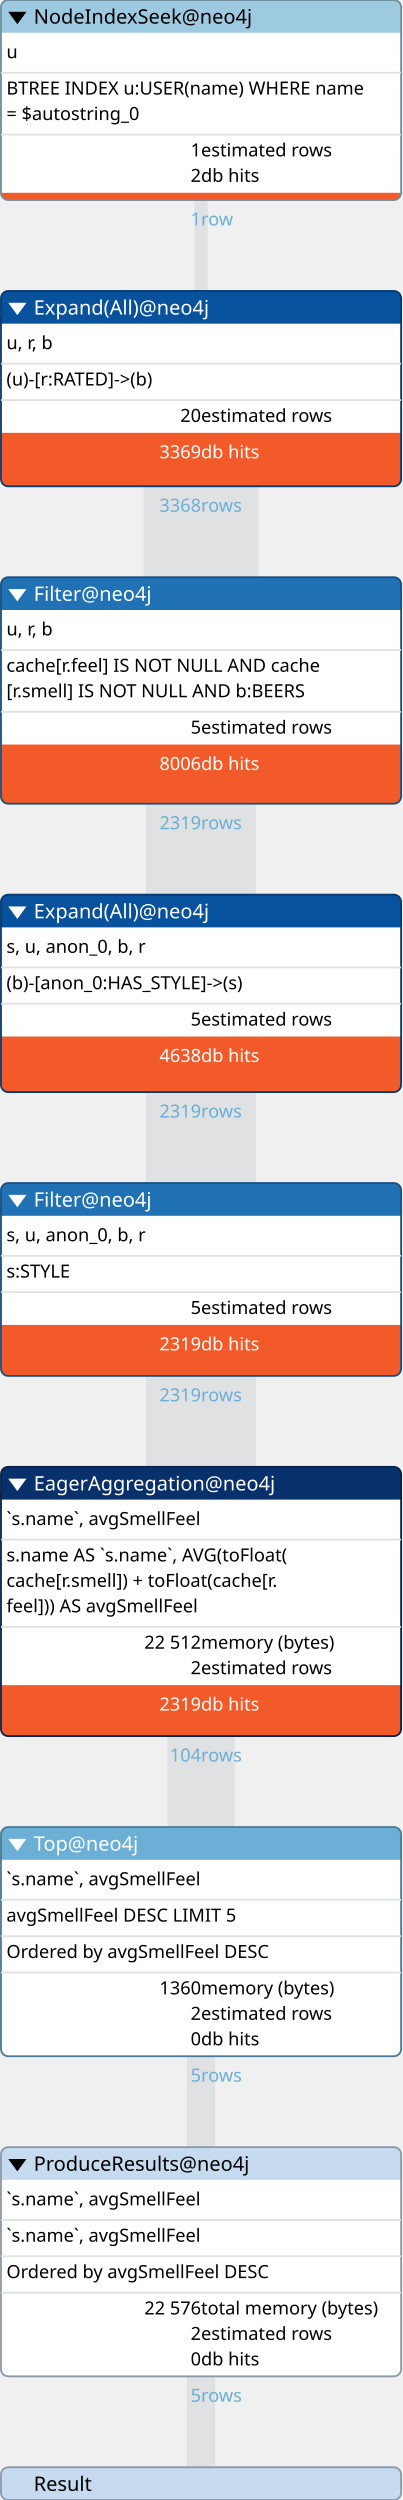
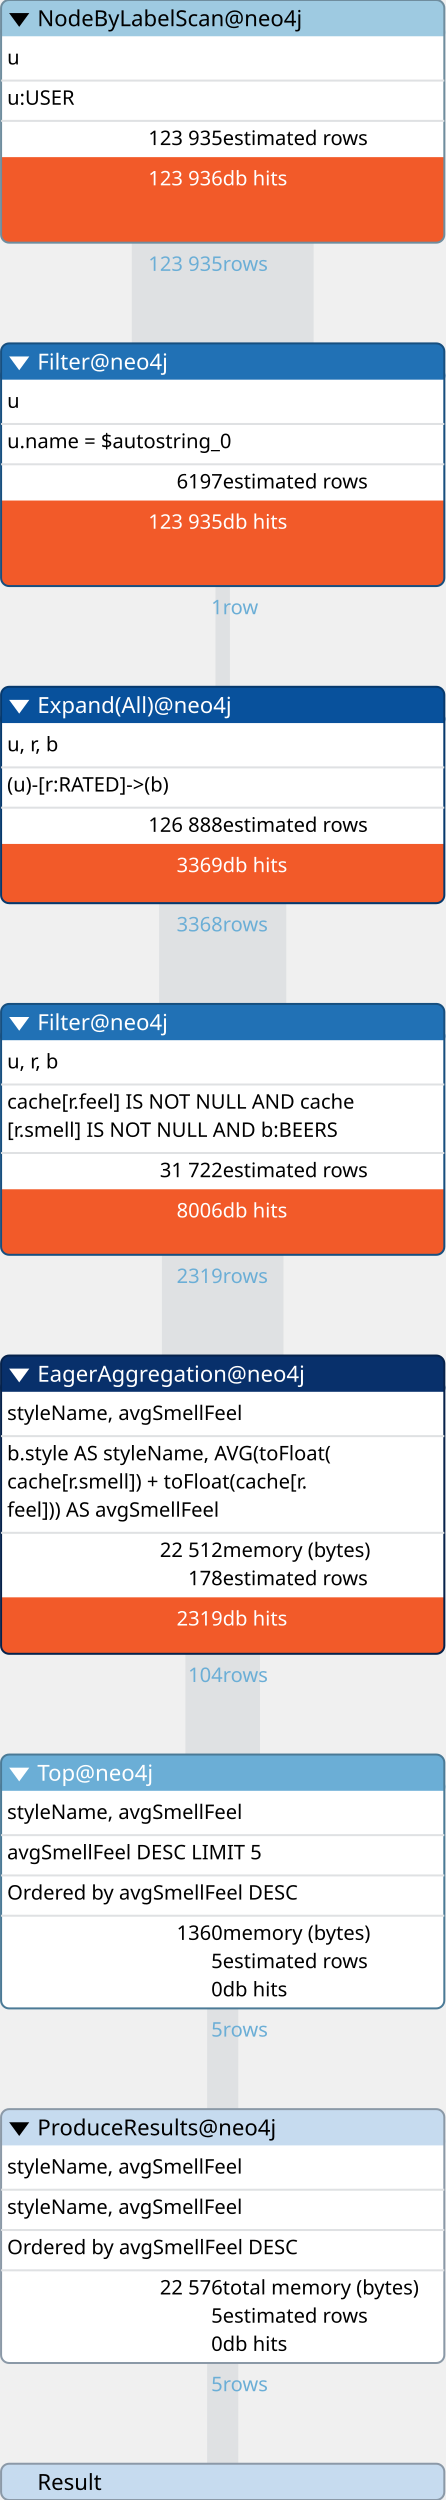
- <svg xmlns="http://www.w3.org/2000/svg" width="221.072" height="1374.547" viewBox="-0.536 -1424.547 221.072 1374.547">
+ <svg xmlns="http://www.w3.org/2000/svg" width="221.072" height="1240.858" viewBox="-0.536 -1290.858 221.072 1240.858">
  <g class="layer links">
    <g class="link">
-       <path fill="#DFE1E3" d="M 113.609 -1314.571 C 113.609 -1291.868 113.609 -1291.868 113.609 -1264.571 L 106.391 -1264.571 C 106.391 -1287.273 106.391 -1287.273 106.391 -1314.571 Z" />
-       <text font-size="10" font-family="sans-serif" fill="rgb(107, 174, 214)" x="110" y="-1300.571" text-anchor="end">1 </text>
-       <text font-size="10" font-family="sans-serif" fill="rgb(107, 174, 214)" x="110" y="-1300.571" text-anchor="start">row</text>
-     </g>
-     <g class="link">
-       <path fill="#DFE1E3" d="M 141.572 -1157.174 C 141.572 -1148.089 141.572 -1148.089 141.572 -1107.174 L 78.428 -1107.174 C 78.428 -1116.258 78.428 -1116.258 78.428 -1157.174 Z" />
-       <text font-size="10" font-family="sans-serif" fill="rgb(107, 174, 214)" x="110" y="-1143.174" text-anchor="end">3368 </text>
-       <text font-size="10" font-family="sans-serif" fill="rgb(107, 174, 214)" x="110" y="-1143.174" text-anchor="start">rows</text>
-     </g>
-     <g class="link">
-       <path fill="#DFE1E3" d="M 140.168 -982.645 C 140.168 -973.56 140.168 -973.56 140.168 -932.645 L 79.832 -932.645 C 79.832 -941.73 79.832 -941.73 79.832 -982.645 Z" />
-       <text font-size="10" font-family="sans-serif" fill="rgb(107, 174, 214)" x="110" y="-968.645" text-anchor="end">2319 </text>
-       <text font-size="10" font-family="sans-serif" fill="rgb(107, 174, 214)" x="110" y="-968.645" text-anchor="start">rows</text>
-     </g>
-     <g class="link">
-       <path fill="#DFE1E3" d="M 140.168 -824.091 C 140.168 -815.007 140.168 -815.007 140.168 -774.091 L 79.832 -774.091 C 79.832 -783.176 79.832 -783.176 79.832 -824.091 Z" />
-       <text font-size="10" font-family="sans-serif" fill="rgb(107, 174, 214)" x="110" y="-810.091" text-anchor="end">2319 </text>
-       <text font-size="10" font-family="sans-serif" fill="rgb(107, 174, 214)" x="110" y="-810.091" text-anchor="start">rows</text>
+       <path fill="#DFE1E3" d="M 155.141 -1170.415 C 155.141 -1161.33 155.141 -1161.33 155.141 -1120.415 L 64.859 -1120.415 C 64.859 -1129.499 64.859 -1129.499 64.859 -1170.415 Z" />
+       <text font-size="10" font-family="sans-serif" fill="rgb(107, 174, 214)" x="110" y="-1156.415" text-anchor="end">123 935 </text>
+       <text font-size="10" font-family="sans-serif" fill="rgb(107, 174, 214)" x="110" y="-1156.415" text-anchor="start">rows</text>
+     </g>
+     <g class="link">
+       <path fill="#DFE1E3" d="M 113.609 -999.972 C 113.609 -977.269 113.609 -977.269 113.609 -949.972 L 106.391 -949.972 C 106.391 -972.674 106.391 -972.674 106.391 -999.972 Z" />
+       <text font-size="10" font-family="sans-serif" fill="rgb(107, 174, 214)" x="110" y="-985.972" text-anchor="end">1 </text>
+       <text font-size="10" font-family="sans-serif" fill="rgb(107, 174, 214)" x="110" y="-985.972" text-anchor="start">row</text>
+     </g>
+     <g class="link">
+       <path fill="#DFE1E3" d="M 141.572 -842.575 C 141.572 -833.49 141.572 -833.49 141.572 -792.575 L 78.428 -792.575 C 78.428 -801.659 78.428 -801.659 78.428 -842.575 Z" />
+       <text font-size="10" font-family="sans-serif" fill="rgb(107, 174, 214)" x="110" y="-828.575" text-anchor="end">3368 </text>
+       <text font-size="10" font-family="sans-serif" fill="rgb(107, 174, 214)" x="110" y="-828.575" text-anchor="start">rows</text>
    </g>
    <g class="link">
      <path fill="#DFE1E3" d="M 140.168 -668.046 C 140.168 -658.961 140.168 -658.961 140.168 -618.046 L 79.832 -618.046 C 79.832 -627.13 79.832 -627.13 79.832 -668.046 Z" />
      <text font-size="10" font-family="sans-serif" fill="rgb(107, 174, 214)" x="110" y="-654.046" text-anchor="end">2319 </text>
      <text font-size="10" font-family="sans-serif" fill="rgb(107, 174, 214)" x="110" y="-654.046" text-anchor="start">rows</text>
    </g>
    <g class="link">
      <path fill="#DFE1E3" d="M 128.517 -470 C 128.517 -456.788 128.517 -456.788 128.517 -420 L 91.483 -420 C 91.483 -433.212 91.483 -433.212 91.483 -470 Z" />
      <text font-size="10" font-family="sans-serif" fill="rgb(107, 174, 214)" x="110" y="-456" text-anchor="end">104 </text>
      <text font-size="10" font-family="sans-serif" fill="rgb(107, 174, 214)" x="110" y="-456" text-anchor="start">rows</text>
    </g>
    <g class="link">
      <path fill="#DFE1E3" d="M 117.744 -294 C 117.744 -273.93 117.744 -273.93 117.744 -244 L 102.256 -244 C 102.256 -264.07 102.256 -264.07 102.256 -294 Z" />
      <text font-size="10" font-family="sans-serif" fill="rgb(107, 174, 214)" x="110" y="-280" text-anchor="end">5 </text>
      <text font-size="10" font-family="sans-serif" fill="rgb(107, 174, 214)" x="110" y="-280" text-anchor="start">rows</text>
    </g>
    <g class="link">
      <path fill="#DFE1E3" d="M 117.744 -118 C 117.744 -97.93 117.744 -97.93 117.744 -68 L 102.256 -68 C 102.256 -88.07 102.256 -88.07 102.256 -118 Z" />
      <text font-size="10" font-family="sans-serif" fill="rgb(107, 174, 214)" x="110" y="-104" text-anchor="end">5 </text>
      <text font-size="10" font-family="sans-serif" fill="rgb(107, 174, 214)" x="110" y="-104" text-anchor="start">rows</text>
    </g>
  </g>
  <g class="layer operators">
    <g class="operator" transform="translate(0, -68)">
      <rect class="background" width="220" height="18" rx="4" ry="4" fill="rgb(255, 255, 255)" />
      <g class="header" pointer-events="all">
        <path class="banner" d="M 216 0 A 4 4 0 0 1 220 4 L 220 14 A 4 4 0 0 1 216 18 L 4 18 A 4 4 0 0 1 0 14 L 0 4 A 4 4 0 0 1 4 0 Z" style="fill: rgb(198, 219, 239);" />
        <text class="title" font-size="11" font-family="sans-serif" x="18" y="13" fill="#000000">Result</text>
      </g>
      <path class="cost" fill="#F25A29" d="M 216 18 A 4 4 0 0 1 216 18 L 4 18 A 4 4 0 0 1 4 18 Z" />
      <rect class="outline" width="220" rx="4" ry="4" fill="none" stroke-width="1" style="stroke: rgb(139, 153, 167);" height="18" />
    </g>
    <g class="operator" transform="translate(0, -244)">
      <rect class="background" width="220" height="126" rx="4" ry="4" fill="rgb(255, 255, 255)" />
      <g class="header" pointer-events="all">
        <path class="banner" d="M 216 0 A 4 4 0 0 1 220 4 L 220 14 A 4 4 0 0 1 220 18 L 0 18 A 4 4 0 0 1 0 14 L 0 4 A 4 4 0 0 1 4 0 Z" style="fill: rgb(198, 219, 239);" />
        <path class="expand" fill="#000000" d="M -5 -10 L 8.66 0 L -5 10 Z" transform="translate(9, 9) rotate(90) scale(0.5,0.5)" />
        <text class="title" font-size="11" font-family="sans-serif" x="18" y="13" fill="#000000">ProduceResults@neo4j</text>
      </g>
      <path class="cost" fill="#F25A29" d="M 216 126 A 4 4 0 0 1 216 126 L 4 126 A 4 4 0 0 1 4 126 Z" />
      <rect class="outline" width="220" rx="4" ry="4" fill="none" stroke-width="1" style="stroke: rgb(139, 153, 167);" height="126" />
      <g class="detail identifiers" transform="translate(0, 32)" font-family="'Fira Code',Monaco,'Courier New',Terminal,monospace">
-         <text font-size="10" x="3" text-anchor="start" fill="black" font-family="sans-serif">`s.name`, avgSmellFeel</text>
-       </g>
-       <g class="detail padding" transform="translate(0, 46)" font-family="'Helvetica Neue',Helvetica,Arial,sans-serif">
-         <text font-size="10" x="3" text-anchor="start" fill="black" font-family="sans-serif" />
-         <path class="divider" visibility="visible" d="M 0 -6 L 220 -6" stroke="#DFE1E3" />
-       </g>
-       <g class="detail expression" transform="translate(0, 52)" font-family="'Fira Code',Monaco,'Courier New',Terminal,monospace">
-         <text font-size="10" x="3" text-anchor="start" fill="black" font-family="sans-serif">`s.name`, avgSmellFeel</text>
+         <text font-size="10" x="3" text-anchor="start" fill="black" font-family="sans-serif">styleName, avgSmellFeel</text>
+       </g>
+       <g class="detail padding" transform="translate(0, 46)" font-family="'Helvetica Neue',Helvetica,Arial,sans-serif">
+         <text font-size="10" x="3" text-anchor="start" fill="black" font-family="sans-serif" />
+         <path class="divider" visibility="visible" d="M 0 -6 L 220 -6" stroke="#DFE1E3" />
+       </g>
+       <g class="detail expression" transform="translate(0, 52)" font-family="'Fira Code',Monaco,'Courier New',Terminal,monospace">
+         <text font-size="10" x="3" text-anchor="start" fill="black" font-family="sans-serif">styleName, avgSmellFeel</text>
      </g>
      <g class="detail padding" transform="translate(0, 66)" font-family="'Helvetica Neue',Helvetica,Arial,sans-serif">
        <text font-size="10" x="3" text-anchor="start" fill="black" font-family="sans-serif" />
        <path class="divider" visibility="visible" d="M 0 -6 L 220 -6" stroke="#DFE1E3" />
      </g>
      <g class="detail order" transform="translate(0, 72)" font-family="'Helvetica Neue',Helvetica,Arial,sans-serif">
        <text font-size="10" x="3" text-anchor="start" fill="black" font-family="sans-serif">Ordered by avgSmellFeel DESC</text>
      </g>
      <g class="detail padding" transform="translate(0, 86)" font-family="'Helvetica Neue',Helvetica,Arial,sans-serif">
        <text font-size="10" x="3" text-anchor="start" fill="black" font-family="sans-serif" />
        <path class="divider" visibility="visible" d="M 0 -6 L 220 -6" stroke="#DFE1E3" />
      </g>
      <g class="detail global-memory" transform="translate(0, 92)" font-family="'Helvetica Neue',Helvetica,Arial,sans-serif">
        <text font-size="10" x="110" text-anchor="end" fill="black" font-family="sans-serif">22 576 </text>
        <text font-size="10" x="110" text-anchor="start" fill="black" font-family="sans-serif">total memory (bytes)</text>
      </g>
      <g class="detail estimated-rows" transform="translate(0, 106)" font-family="'Helvetica Neue',Helvetica,Arial,sans-serif">
-         <text font-size="10" x="110" text-anchor="end" fill="black" font-family="sans-serif">2 </text>
+         <text font-size="10" x="110" text-anchor="end" fill="black" font-family="sans-serif">5 </text>
        <text font-size="10" x="110" text-anchor="start" fill="black" font-family="sans-serif">estimated rows</text>
      </g>
      <g class="detail db-hits" transform="translate(0, 120)" font-family="'Helvetica Neue',Helvetica,Arial,sans-serif">
        <text font-size="10" x="110" text-anchor="end" fill="black" font-family="sans-serif">0 </text>
        <text font-size="10" x="110" text-anchor="start" fill="black" font-family="sans-serif">db hits</text>
      </g>
    </g>
    <g class="operator" transform="translate(0, -420)">
      <rect class="background" width="220" height="126" rx="4" ry="4" fill="rgb(255, 255, 255)" />
      <g class="header" pointer-events="all">
        <path class="banner" d="M 216 0 A 4 4 0 0 1 220 4 L 220 14 A 4 4 0 0 1 220 18 L 0 18 A 4 4 0 0 1 0 14 L 0 4 A 4 4 0 0 1 4 0 Z" style="fill: rgb(107, 174, 214);" />
        <path class="expand" fill="#FFFFFF" d="M -5 -10 L 8.66 0 L -5 10 Z" transform="translate(9, 9) rotate(90) scale(0.5,0.5)" />
        <text class="title" font-size="11" font-family="sans-serif" x="18" y="13" fill="#FFFFFF">Top@neo4j</text>
      </g>
      <path class="cost" fill="#F25A29" d="M 216 126 A 4 4 0 0 1 216 126 L 4 126 A 4 4 0 0 1 4 126 Z" />
      <rect class="outline" width="220" rx="4" ry="4" fill="none" stroke-width="1" style="stroke: rgb(75, 122, 150);" height="126" />
      <g class="detail identifiers" transform="translate(0, 32)" font-family="'Fira Code',Monaco,'Courier New',Terminal,monospace">
-         <text font-size="10" x="3" text-anchor="start" fill="black" font-family="sans-serif">`s.name`, avgSmellFeel</text>
+         <text font-size="10" x="3" text-anchor="start" fill="black" font-family="sans-serif">styleName, avgSmellFeel</text>
      </g>
      <g class="detail padding" transform="translate(0, 46)" font-family="'Helvetica Neue',Helvetica,Arial,sans-serif">
        <text font-size="10" x="3" text-anchor="start" fill="black" font-family="sans-serif" />
        <path class="divider" visibility="visible" d="M 0 -6 L 220 -6" stroke="#DFE1E3" />
      </g>
      <g class="detail expression" transform="translate(0, 52)" font-family="'Fira Code',Monaco,'Courier New',Terminal,monospace">
        <text font-size="10" x="3" text-anchor="start" fill="black" font-family="sans-serif">avgSmellFeel DESC LIMIT 5</text>
      </g>
      <g class="detail padding" transform="translate(0, 66)" font-family="'Helvetica Neue',Helvetica,Arial,sans-serif">
        <text font-size="10" x="3" text-anchor="start" fill="black" font-family="sans-serif" />
        <path class="divider" visibility="visible" d="M 0 -6 L 220 -6" stroke="#DFE1E3" />
      </g>
      <g class="detail order" transform="translate(0, 72)" font-family="'Helvetica Neue',Helvetica,Arial,sans-serif">
        <text font-size="10" x="3" text-anchor="start" fill="black" font-family="sans-serif">Ordered by avgSmellFeel DESC</text>
      </g>
      <g class="detail padding" transform="translate(0, 86)" font-family="'Helvetica Neue',Helvetica,Arial,sans-serif">
        <text font-size="10" x="3" text-anchor="start" fill="black" font-family="sans-serif" />
        <path class="divider" visibility="visible" d="M 0 -6 L 220 -6" stroke="#DFE1E3" />
      </g>
      <g class="detail operator-memory" transform="translate(0, 92)" font-family="'Helvetica Neue',Helvetica,Arial,sans-serif">
        <text font-size="10" x="110" text-anchor="end" fill="black" font-family="sans-serif">1360 </text>
        <text font-size="10" x="110" text-anchor="start" fill="black" font-family="sans-serif">memory (bytes)</text>
      </g>
      <g class="detail estimated-rows" transform="translate(0, 106)" font-family="'Helvetica Neue',Helvetica,Arial,sans-serif">
-         <text font-size="10" x="110" text-anchor="end" fill="black" font-family="sans-serif">2 </text>
+         <text font-size="10" x="110" text-anchor="end" fill="black" font-family="sans-serif">5 </text>
        <text font-size="10" x="110" text-anchor="start" fill="black" font-family="sans-serif">estimated rows</text>
      </g>
      <g class="detail db-hits" transform="translate(0, 120)" font-family="'Helvetica Neue',Helvetica,Arial,sans-serif">
        <text font-size="10" x="110" text-anchor="end" fill="black" font-family="sans-serif">0 </text>
        <text font-size="10" x="110" text-anchor="start" fill="black" font-family="sans-serif">db hits</text>
      </g>
    </g>
    <g class="operator" transform="translate(0, -618.0457)">
      <rect class="background" width="220" height="148.046" rx="4" ry="4" fill="rgb(255, 255, 255)" />
      <g class="header" pointer-events="all">
        <path class="banner" d="M 216 0 A 4 4 0 0 1 220 4 L 220 14 A 4 4 0 0 1 220 18 L 0 18 A 4 4 0 0 1 0 14 L 0 4 A 4 4 0 0 1 4 0 Z" style="fill: rgb(8, 48, 107);" />
        <path class="expand" fill="#FFFFFF" d="M -5 -10 L 8.66 0 L -5 10 Z" transform="translate(9, 9) rotate(90) scale(0.5,0.5)" />
        <text class="title" font-size="11" font-family="sans-serif" x="18" y="13" fill="#FFFFFF">EagerAggregation@neo4j</text>
      </g>
      <path class="cost" fill="#F25A29" d="M 0 120 L 220 120 L 220 144.046 A 4 4 0 0 1 216 148.046 L 4 148.046 A 4 4 0 0 1 0 144.046 Z" />
      <text class="cost" font-size="10" font-family="sans-serif" fill="white" x="110" text-anchor="end" y="134">2319 </text>
      <text class="cost" font-size="10" font-family="sans-serif" fill="white" x="110" text-anchor="start" y="134">db hits</text>
      <rect class="outline" width="220" rx="4" ry="4" fill="none" stroke-width="1" style="stroke: rgb(6, 34, 75);" height="148.046" />
      <g class="detail identifiers" transform="translate(0, 32)" font-family="'Fira Code',Monaco,'Courier New',Terminal,monospace">
-         <text font-size="10" x="3" text-anchor="start" fill="black" font-family="sans-serif">`s.name`, avgSmellFeel</text>
-       </g>
-       <g class="detail padding" transform="translate(0, 46)" font-family="'Helvetica Neue',Helvetica,Arial,sans-serif">
-         <text font-size="10" x="3" text-anchor="start" fill="black" font-family="sans-serif" />
-         <path class="divider" visibility="visible" d="M 0 -6 L 220 -6" stroke="#DFE1E3" />
-       </g>
-       <g class="detail expression" transform="translate(0, 52)" font-family="'Fira Code',Monaco,'Courier New',Terminal,monospace">
-         <text font-size="10" x="3" text-anchor="start" fill="black" font-family="sans-serif">s.name AS `s.name`, AVG(toFloat(</text>
+         <text font-size="10" x="3" text-anchor="start" fill="black" font-family="sans-serif">styleName, avgSmellFeel</text>
+       </g>
+       <g class="detail padding" transform="translate(0, 46)" font-family="'Helvetica Neue',Helvetica,Arial,sans-serif">
+         <text font-size="10" x="3" text-anchor="start" fill="black" font-family="sans-serif" />
+         <path class="divider" visibility="visible" d="M 0 -6 L 220 -6" stroke="#DFE1E3" />
+       </g>
+       <g class="detail expression" transform="translate(0, 52)" font-family="'Fira Code',Monaco,'Courier New',Terminal,monospace">
+         <text font-size="10" x="3" text-anchor="start" fill="black" font-family="sans-serif">b.style AS styleName, AVG(toFloat(</text>
      </g>
      <g class="detail expression" transform="translate(0, 66)" font-family="'Fira Code',Monaco,'Courier New',Terminal,monospace">
        <text font-size="10" x="3" text-anchor="start" fill="black" font-family="sans-serif">cache[r.smell]) + toFloat(cache[r.</text>
      </g>
      <g class="detail expression" transform="translate(0, 80)" font-family="'Fira Code',Monaco,'Courier New',Terminal,monospace">
        <text font-size="10" x="3" text-anchor="start" fill="black" font-family="sans-serif">feel])) AS avgSmellFeel</text>
      </g>
      <g class="detail padding" transform="translate(0, 94)" font-family="'Helvetica Neue',Helvetica,Arial,sans-serif">
        <text font-size="10" x="3" text-anchor="start" fill="black" font-family="sans-serif" />
        <path class="divider" visibility="visible" d="M 0 -6 L 220 -6" stroke="#DFE1E3" />
      </g>
      <g class="detail operator-memory" transform="translate(0, 100)" font-family="'Helvetica Neue',Helvetica,Arial,sans-serif">
        <text font-size="10" x="110" text-anchor="end" fill="black" font-family="sans-serif">22 512 </text>
        <text font-size="10" x="110" text-anchor="start" fill="black" font-family="sans-serif">memory (bytes)</text>
      </g>
      <g class="detail estimated-rows" transform="translate(0, 114)" font-family="'Helvetica Neue',Helvetica,Arial,sans-serif">
-         <text font-size="10" x="110" text-anchor="end" fill="black" font-family="sans-serif">2 </text>
-         <text font-size="10" x="110" text-anchor="start" fill="black" font-family="sans-serif">estimated rows</text>
-       </g>
-     </g>
-     <g class="operator" transform="translate(0, -774.0915)">
-       <rect class="background" width="220" height="106.046" rx="4" ry="4" fill="rgb(255, 255, 255)" />
-       <g class="header" pointer-events="all">
-         <path class="banner" d="M 216 0 A 4 4 0 0 1 220 4 L 220 14 A 4 4 0 0 1 220 18 L 0 18 A 4 4 0 0 1 0 14 L 0 4 A 4 4 0 0 1 4 0 Z" style="fill: rgb(33, 113, 181);" />
-         <path class="expand" fill="#FFFFFF" d="M -5 -10 L 8.66 0 L -5 10 Z" transform="translate(9, 9) rotate(90) scale(0.5,0.5)" />
-         <text class="title" font-size="11" font-family="sans-serif" x="18" y="13" fill="#FFFFFF">Filter@neo4j</text>
-       </g>
-       <path class="cost" fill="#F25A29" d="M 0 78 L 220 78 L 220 102.046 A 4 4 0 0 1 216 106.046 L 4 106.046 A 4 4 0 0 1 0 102.046 Z" />
-       <text class="cost" font-size="10" font-family="sans-serif" fill="white" x="110" text-anchor="end" y="92">2319 </text>
-       <text class="cost" font-size="10" font-family="sans-serif" fill="white" x="110" text-anchor="start" y="92">db hits</text>
-       <rect class="outline" width="220" rx="4" ry="4" fill="none" stroke-width="1" style="stroke: rgb(23, 79, 127);" height="106.046" />
-       <g class="detail identifiers" transform="translate(0, 32)" font-family="'Fira Code',Monaco,'Courier New',Terminal,monospace">
-         <text font-size="10" x="3" text-anchor="start" fill="black" font-family="sans-serif">s, u, anon_0, b, r</text>
-       </g>
-       <g class="detail padding" transform="translate(0, 46)" font-family="'Helvetica Neue',Helvetica,Arial,sans-serif">
-         <text font-size="10" x="3" text-anchor="start" fill="black" font-family="sans-serif" />
-         <path class="divider" visibility="visible" d="M 0 -6 L 220 -6" stroke="#DFE1E3" />
-       </g>
-       <g class="detail expression" transform="translate(0, 52)" font-family="'Fira Code',Monaco,'Courier New',Terminal,monospace">
-         <text font-size="10" x="3" text-anchor="start" fill="black" font-family="sans-serif">s:STYLE</text>
-       </g>
-       <g class="detail padding" transform="translate(0, 66)" font-family="'Helvetica Neue',Helvetica,Arial,sans-serif">
-         <text font-size="10" x="3" text-anchor="start" fill="black" font-family="sans-serif" />
-         <path class="divider" visibility="visible" d="M 0 -6 L 220 -6" stroke="#DFE1E3" />
-       </g>
-       <g class="detail estimated-rows" transform="translate(0, 72)" font-family="'Helvetica Neue',Helvetica,Arial,sans-serif">
-         <text font-size="10" x="110" text-anchor="end" fill="black" font-family="sans-serif">5 </text>
-         <text font-size="10" x="110" text-anchor="start" fill="black" font-family="sans-serif">estimated rows</text>
-       </g>
-     </g>
-     <g class="operator" transform="translate(0, -932.645)">
-       <rect class="background" width="220" height="108.554" rx="4" ry="4" fill="rgb(255, 255, 255)" />
-       <g class="header" pointer-events="all">
-         <path class="banner" d="M 216 0 A 4 4 0 0 1 220 4 L 220 14 A 4 4 0 0 1 220 18 L 0 18 A 4 4 0 0 1 0 14 L 0 4 A 4 4 0 0 1 4 0 Z" style="fill: rgb(8, 81, 156);" />
-         <path class="expand" fill="#FFFFFF" d="M -5 -10 L 8.66 0 L -5 10 Z" transform="translate(9, 9) rotate(90) scale(0.5,0.5)" />
-         <text class="title" font-size="11" font-family="sans-serif" x="18" y="13" fill="#FFFFFF">Expand(All)@neo4j</text>
-       </g>
-       <path class="cost" fill="#F25A29" d="M 0 78 L 220 78 L 220 104.554 A 4 4 0 0 1 216 108.554 L 4 108.554 A 4 4 0 0 1 0 104.554 Z" />
-       <text class="cost" font-size="10" font-family="sans-serif" fill="white" x="110" text-anchor="end" y="92">4638 </text>
-       <text class="cost" font-size="10" font-family="sans-serif" fill="white" x="110" text-anchor="start" y="92">db hits</text>
-       <rect class="outline" width="220" rx="4" ry="4" fill="none" stroke-width="1" style="stroke: rgb(6, 57, 109);" height="108.554" />
-       <g class="detail identifiers" transform="translate(0, 32)" font-family="'Fira Code',Monaco,'Courier New',Terminal,monospace">
-         <text font-size="10" x="3" text-anchor="start" fill="black" font-family="sans-serif">s, u, anon_0, b, r</text>
-       </g>
-       <g class="detail padding" transform="translate(0, 46)" font-family="'Helvetica Neue',Helvetica,Arial,sans-serif">
-         <text font-size="10" x="3" text-anchor="start" fill="black" font-family="sans-serif" />
-         <path class="divider" visibility="visible" d="M 0 -6 L 220 -6" stroke="#DFE1E3" />
-       </g>
-       <g class="detail expression" transform="translate(0, 52)" font-family="'Fira Code',Monaco,'Courier New',Terminal,monospace">
-         <text font-size="10" x="3" text-anchor="start" fill="black" font-family="sans-serif">(b)-[anon_0:HAS_STYLE]-&gt;(s)</text>
-       </g>
-       <g class="detail padding" transform="translate(0, 66)" font-family="'Helvetica Neue',Helvetica,Arial,sans-serif">
-         <text font-size="10" x="3" text-anchor="start" fill="black" font-family="sans-serif" />
-         <path class="divider" visibility="visible" d="M 0 -6 L 220 -6" stroke="#DFE1E3" />
-       </g>
-       <g class="detail estimated-rows" transform="translate(0, 72)" font-family="'Helvetica Neue',Helvetica,Arial,sans-serif">
-         <text font-size="10" x="110" text-anchor="end" fill="black" font-family="sans-serif">5 </text>
-         <text font-size="10" x="110" text-anchor="start" fill="black" font-family="sans-serif">estimated rows</text>
-       </g>
-     </g>
-     <g class="operator" transform="translate(0, -1107.174)">
+         <text font-size="10" x="110" text-anchor="end" fill="black" font-family="sans-serif">178 </text>
+         <text font-size="10" x="110" text-anchor="start" fill="black" font-family="sans-serif">estimated rows</text>
+       </g>
+     </g>
+     <g class="operator" transform="translate(0, -792.5746)">
      <rect class="background" width="220" height="124.529" rx="4" ry="4" fill="rgb(255, 255, 255)" />
      <g class="header" pointer-events="all">
        <path class="banner" d="M 216 0 A 4 4 0 0 1 220 4 L 220 14 A 4 4 0 0 1 220 18 L 0 18 A 4 4 0 0 1 0 14 L 0 4 A 4 4 0 0 1 4 0 Z" style="fill: rgb(33, 113, 181);" />
        <path class="expand" fill="#FFFFFF" d="M -5 -10 L 8.66 0 L -5 10 Z" transform="translate(9, 9) rotate(90) scale(0.5,0.5)" />
        <text class="title" font-size="11" font-family="sans-serif" x="18" y="13" fill="#FFFFFF">Filter@neo4j</text>
      </g>
      <path class="cost" fill="#F25A29" d="M 0 92 L 220 92 L 220 120.529 A 4 4 0 0 1 216 124.529 L 4 124.529 A 4 4 0 0 1 0 120.529 Z" />
      <text class="cost" font-size="10" font-family="sans-serif" fill="white" x="110" text-anchor="end" y="106">8006 </text>
      <text class="cost" font-size="10" font-family="sans-serif" fill="white" x="110" text-anchor="start" y="106">db hits</text>
      <rect class="outline" width="220" rx="4" ry="4" fill="none" stroke-width="1" style="stroke: rgb(23, 79, 127);" height="124.529" />
      <g class="detail identifiers" transform="translate(0, 32)" font-family="'Fira Code',Monaco,'Courier New',Terminal,monospace">
        <text font-size="10" x="3" text-anchor="start" fill="black" font-family="sans-serif">u, r, b</text>
      </g>
      <g class="detail padding" transform="translate(0, 46)" font-family="'Helvetica Neue',Helvetica,Arial,sans-serif">
        <text font-size="10" x="3" text-anchor="start" fill="black" font-family="sans-serif" />
        <path class="divider" visibility="visible" d="M 0 -6 L 220 -6" stroke="#DFE1E3" />
      </g>
      <g class="detail expression" transform="translate(0, 52)" font-family="'Fira Code',Monaco,'Courier New',Terminal,monospace">
        <text font-size="10" x="3" text-anchor="start" fill="black" font-family="sans-serif">cache[r.feel] IS NOT NULL AND cache</text>
      </g>
      <g class="detail expression" transform="translate(0, 66)" font-family="'Fira Code',Monaco,'Courier New',Terminal,monospace">
        <text font-size="10" x="3" text-anchor="start" fill="black" font-family="sans-serif">[r.smell] IS NOT NULL AND b:BEERS</text>
      </g>
      <g class="detail padding" transform="translate(0, 80)" font-family="'Helvetica Neue',Helvetica,Arial,sans-serif">
        <text font-size="10" x="3" text-anchor="start" fill="black" font-family="sans-serif" />
        <path class="divider" visibility="visible" d="M 0 -6 L 220 -6" stroke="#DFE1E3" />
      </g>
      <g class="detail estimated-rows" transform="translate(0, 86)" font-family="'Helvetica Neue',Helvetica,Arial,sans-serif">
-         <text font-size="10" x="110" text-anchor="end" fill="black" font-family="sans-serif">5 </text>
-         <text font-size="10" x="110" text-anchor="start" fill="black" font-family="sans-serif">estimated rows</text>
-       </g>
-     </g>
-     <g class="operator" transform="translate(0, -1264.571)">
+         <text font-size="10" x="110" text-anchor="end" fill="black" font-family="sans-serif">31 722 </text>
+         <text font-size="10" x="110" text-anchor="start" fill="black" font-family="sans-serif">estimated rows</text>
+       </g>
+     </g>
+     <g class="operator" transform="translate(0, -949.9716)">
      <rect class="background" width="220" height="107.397" rx="4" ry="4" fill="rgb(255, 255, 255)" />
      <g class="header" pointer-events="all">
        <path class="banner" d="M 216 0 A 4 4 0 0 1 220 4 L 220 14 A 4 4 0 0 1 220 18 L 0 18 A 4 4 0 0 1 0 14 L 0 4 A 4 4 0 0 1 4 0 Z" style="fill: rgb(8, 81, 156);" />
        <path class="expand" fill="#FFFFFF" d="M -5 -10 L 8.66 0 L -5 10 Z" transform="translate(9, 9) rotate(90) scale(0.5,0.5)" />
        <text class="title" font-size="11" font-family="sans-serif" x="18" y="13" fill="#FFFFFF">Expand(All)@neo4j</text>
      </g>
      <path class="cost" fill="#F25A29" d="M 0 78 L 220 78 L 220 103.397 A 4 4 0 0 1 216 107.397 L 4 107.397 A 4 4 0 0 1 0 103.397 Z" />
      <text class="cost" font-size="10" font-family="sans-serif" fill="white" x="110" text-anchor="end" y="92">3369 </text>
      <text class="cost" font-size="10" font-family="sans-serif" fill="white" x="110" text-anchor="start" y="92">db hits</text>
      <rect class="outline" width="220" rx="4" ry="4" fill="none" stroke-width="1" style="stroke: rgb(6, 57, 109);" height="107.397" />
      <g class="detail identifiers" transform="translate(0, 32)" font-family="'Fira Code',Monaco,'Courier New',Terminal,monospace">
        <text font-size="10" x="3" text-anchor="start" fill="black" font-family="sans-serif">u, r, b</text>
      </g>
      <g class="detail padding" transform="translate(0, 46)" font-family="'Helvetica Neue',Helvetica,Arial,sans-serif">
        <text font-size="10" x="3" text-anchor="start" fill="black" font-family="sans-serif" />
        <path class="divider" visibility="visible" d="M 0 -6 L 220 -6" stroke="#DFE1E3" />
      </g>
      <g class="detail expression" transform="translate(0, 52)" font-family="'Fira Code',Monaco,'Courier New',Terminal,monospace">
        <text font-size="10" x="3" text-anchor="start" fill="black" font-family="sans-serif">(u)-[r:RATED]-&gt;(b)</text>
      </g>
      <g class="detail padding" transform="translate(0, 66)" font-family="'Helvetica Neue',Helvetica,Arial,sans-serif">
        <text font-size="10" x="3" text-anchor="start" fill="black" font-family="sans-serif" />
        <path class="divider" visibility="visible" d="M 0 -6 L 220 -6" stroke="#DFE1E3" />
      </g>
      <g class="detail estimated-rows" transform="translate(0, 72)" font-family="'Helvetica Neue',Helvetica,Arial,sans-serif">
-         <text font-size="10" x="110" text-anchor="end" fill="black" font-family="sans-serif">20 </text>
-         <text font-size="10" x="110" text-anchor="start" fill="black" font-family="sans-serif">estimated rows</text>
-       </g>
-     </g>
-     <g class="operator" transform="translate(0, -1424.547)">
-       <rect class="background" width="220" height="109.976" rx="4" ry="4" fill="rgb(255, 255, 255)" />
+         <text font-size="10" x="110" text-anchor="end" fill="black" font-family="sans-serif">126 888 </text>
+         <text font-size="10" x="110" text-anchor="start" fill="black" font-family="sans-serif">estimated rows</text>
+       </g>
+     </g>
+     <g class="operator" transform="translate(0, -1120.415)">
+       <rect class="background" width="220" height="120.443" rx="4" ry="4" fill="rgb(255, 255, 255)" />
+       <g class="header" pointer-events="all">
+         <path class="banner" d="M 216 0 A 4 4 0 0 1 220 4 L 220 14 A 4 4 0 0 1 220 18 L 0 18 A 4 4 0 0 1 0 14 L 0 4 A 4 4 0 0 1 4 0 Z" style="fill: rgb(33, 113, 181);" />
+         <path class="expand" fill="#FFFFFF" d="M -5 -10 L 8.66 0 L -5 10 Z" transform="translate(9, 9) rotate(90) scale(0.5,0.5)" />
+         <text class="title" font-size="11" font-family="sans-serif" x="18" y="13" fill="#FFFFFF">Filter@neo4j</text>
+       </g>
+       <path class="cost" fill="#F25A29" d="M 0 78 L 220 78 L 220 116.443 A 4 4 0 0 1 216 120.443 L 4 120.443 A 4 4 0 0 1 0 116.443 Z" />
+       <text class="cost" font-size="10" font-family="sans-serif" fill="white" x="110" text-anchor="end" y="92">123 935 </text>
+       <text class="cost" font-size="10" font-family="sans-serif" fill="white" x="110" text-anchor="start" y="92">db hits</text>
+       <rect class="outline" width="220" rx="4" ry="4" fill="none" stroke-width="1" style="stroke: rgb(23, 79, 127);" height="120.443" />
+       <g class="detail identifiers" transform="translate(0, 32)" font-family="'Fira Code',Monaco,'Courier New',Terminal,monospace">
+         <text font-size="10" x="3" text-anchor="start" fill="black" font-family="sans-serif">u</text>
+       </g>
+       <g class="detail padding" transform="translate(0, 46)" font-family="'Helvetica Neue',Helvetica,Arial,sans-serif">
+         <text font-size="10" x="3" text-anchor="start" fill="black" font-family="sans-serif" />
+         <path class="divider" visibility="visible" d="M 0 -6 L 220 -6" stroke="#DFE1E3" />
+       </g>
+       <g class="detail expression" transform="translate(0, 52)" font-family="'Fira Code',Monaco,'Courier New',Terminal,monospace">
+         <text font-size="10" x="3" text-anchor="start" fill="black" font-family="sans-serif">u.name = $autostring_0</text>
+       </g>
+       <g class="detail padding" transform="translate(0, 66)" font-family="'Helvetica Neue',Helvetica,Arial,sans-serif">
+         <text font-size="10" x="3" text-anchor="start" fill="black" font-family="sans-serif" />
+         <path class="divider" visibility="visible" d="M 0 -6 L 220 -6" stroke="#DFE1E3" />
+       </g>
+       <g class="detail estimated-rows" transform="translate(0, 72)" font-family="'Helvetica Neue',Helvetica,Arial,sans-serif">
+         <text font-size="10" x="110" text-anchor="end" fill="black" font-family="sans-serif">6197 </text>
+         <text font-size="10" x="110" text-anchor="start" fill="black" font-family="sans-serif">estimated rows</text>
+       </g>
+     </g>
+     <g class="operator" transform="translate(0, -1290.858)">
+       <rect class="background" width="220" height="120.443" rx="4" ry="4" fill="rgb(255, 255, 255)" />
      <g class="header" pointer-events="all">
        <path class="banner" d="M 216 0 A 4 4 0 0 1 220 4 L 220 14 A 4 4 0 0 1 220 18 L 0 18 A 4 4 0 0 1 0 14 L 0 4 A 4 4 0 0 1 4 0 Z" style="fill: rgb(158, 202, 225);" />
        <path class="expand" fill="#000000" d="M -5 -10 L 8.66 0 L -5 10 Z" transform="translate(9, 9) rotate(90) scale(0.5,0.5)" />
-         <text class="title" font-size="11" font-family="sans-serif" x="18" y="13" fill="#000000">NodeIndexSeek@neo4j</text>
-       </g>
-       <path class="cost" fill="#F25A29" d="M 220 106 A 4 4 0 0 1 216 109.976 L 4 109.976 A 4 4 0 0 1 0 106 Z" />
-       <rect class="outline" width="220" rx="4" ry="4" fill="none" stroke-width="1" style="stroke: rgb(111, 141, 158);" height="109.976" />
+         <text class="title" font-size="11" font-family="sans-serif" x="18" y="13" fill="#000000">NodeByLabelScan@neo4j</text>
+       </g>
+       <path class="cost" fill="#F25A29" d="M 0 78 L 220 78 L 220 116.443 A 4 4 0 0 1 216 120.443 L 4 120.443 A 4 4 0 0 1 0 116.443 Z" />
+       <text class="cost" font-size="10" font-family="sans-serif" fill="white" x="110" text-anchor="end" y="92">123 936 </text>
+       <text class="cost" font-size="10" font-family="sans-serif" fill="white" x="110" text-anchor="start" y="92">db hits</text>
+       <rect class="outline" width="220" rx="4" ry="4" fill="none" stroke-width="1" style="stroke: rgb(111, 141, 158);" height="120.443" />
      <g class="detail identifiers" transform="translate(0, 32)" font-family="'Fira Code',Monaco,'Courier New',Terminal,monospace">
        <text font-size="10" x="3" text-anchor="start" fill="black" font-family="sans-serif">u</text>
      </g>
      <g class="detail padding" transform="translate(0, 46)" font-family="'Helvetica Neue',Helvetica,Arial,sans-serif">
        <text font-size="10" x="3" text-anchor="start" fill="black" font-family="sans-serif" />
        <path class="divider" visibility="visible" d="M 0 -6 L 220 -6" stroke="#DFE1E3" />
      </g>
      <g class="detail expression" transform="translate(0, 52)" font-family="'Fira Code',Monaco,'Courier New',Terminal,monospace">
-         <text font-size="10" x="3" text-anchor="start" fill="black" font-family="sans-serif">BTREE INDEX u:USER(name) WHERE name</text>
-       </g>
-       <g class="detail expression" transform="translate(0, 66)" font-family="'Fira Code',Monaco,'Courier New',Terminal,monospace">
-         <text font-size="10" x="3" text-anchor="start" fill="black" font-family="sans-serif"> = $autostring_0</text>
-       </g>
-       <g class="detail padding" transform="translate(0, 80)" font-family="'Helvetica Neue',Helvetica,Arial,sans-serif">
-         <text font-size="10" x="3" text-anchor="start" fill="black" font-family="sans-serif" />
-         <path class="divider" visibility="visible" d="M 0 -6 L 220 -6" stroke="#DFE1E3" />
-       </g>
-       <g class="detail estimated-rows" transform="translate(0, 86)" font-family="'Helvetica Neue',Helvetica,Arial,sans-serif">
-         <text font-size="10" x="110" text-anchor="end" fill="black" font-family="sans-serif">1 </text>
-         <text font-size="10" x="110" text-anchor="start" fill="black" font-family="sans-serif">estimated rows</text>
-       </g>
-       <g class="detail db-hits" transform="translate(0, 100)" font-family="'Helvetica Neue',Helvetica,Arial,sans-serif">
-         <text font-size="10" x="110" text-anchor="end" fill="black" font-family="sans-serif">2 </text>
-         <text font-size="10" x="110" text-anchor="start" fill="black" font-family="sans-serif">db hits</text>
+         <text font-size="10" x="3" text-anchor="start" fill="black" font-family="sans-serif">u:USER</text>
+       </g>
+       <g class="detail padding" transform="translate(0, 66)" font-family="'Helvetica Neue',Helvetica,Arial,sans-serif">
+         <text font-size="10" x="3" text-anchor="start" fill="black" font-family="sans-serif" />
+         <path class="divider" visibility="visible" d="M 0 -6 L 220 -6" stroke="#DFE1E3" />
+       </g>
+       <g class="detail estimated-rows" transform="translate(0, 72)" font-family="'Helvetica Neue',Helvetica,Arial,sans-serif">
+         <text font-size="10" x="110" text-anchor="end" fill="black" font-family="sans-serif">123 935 </text>
+         <text font-size="10" x="110" text-anchor="start" fill="black" font-family="sans-serif">estimated rows</text>
      </g>
    </g>
  </g>
</svg>
